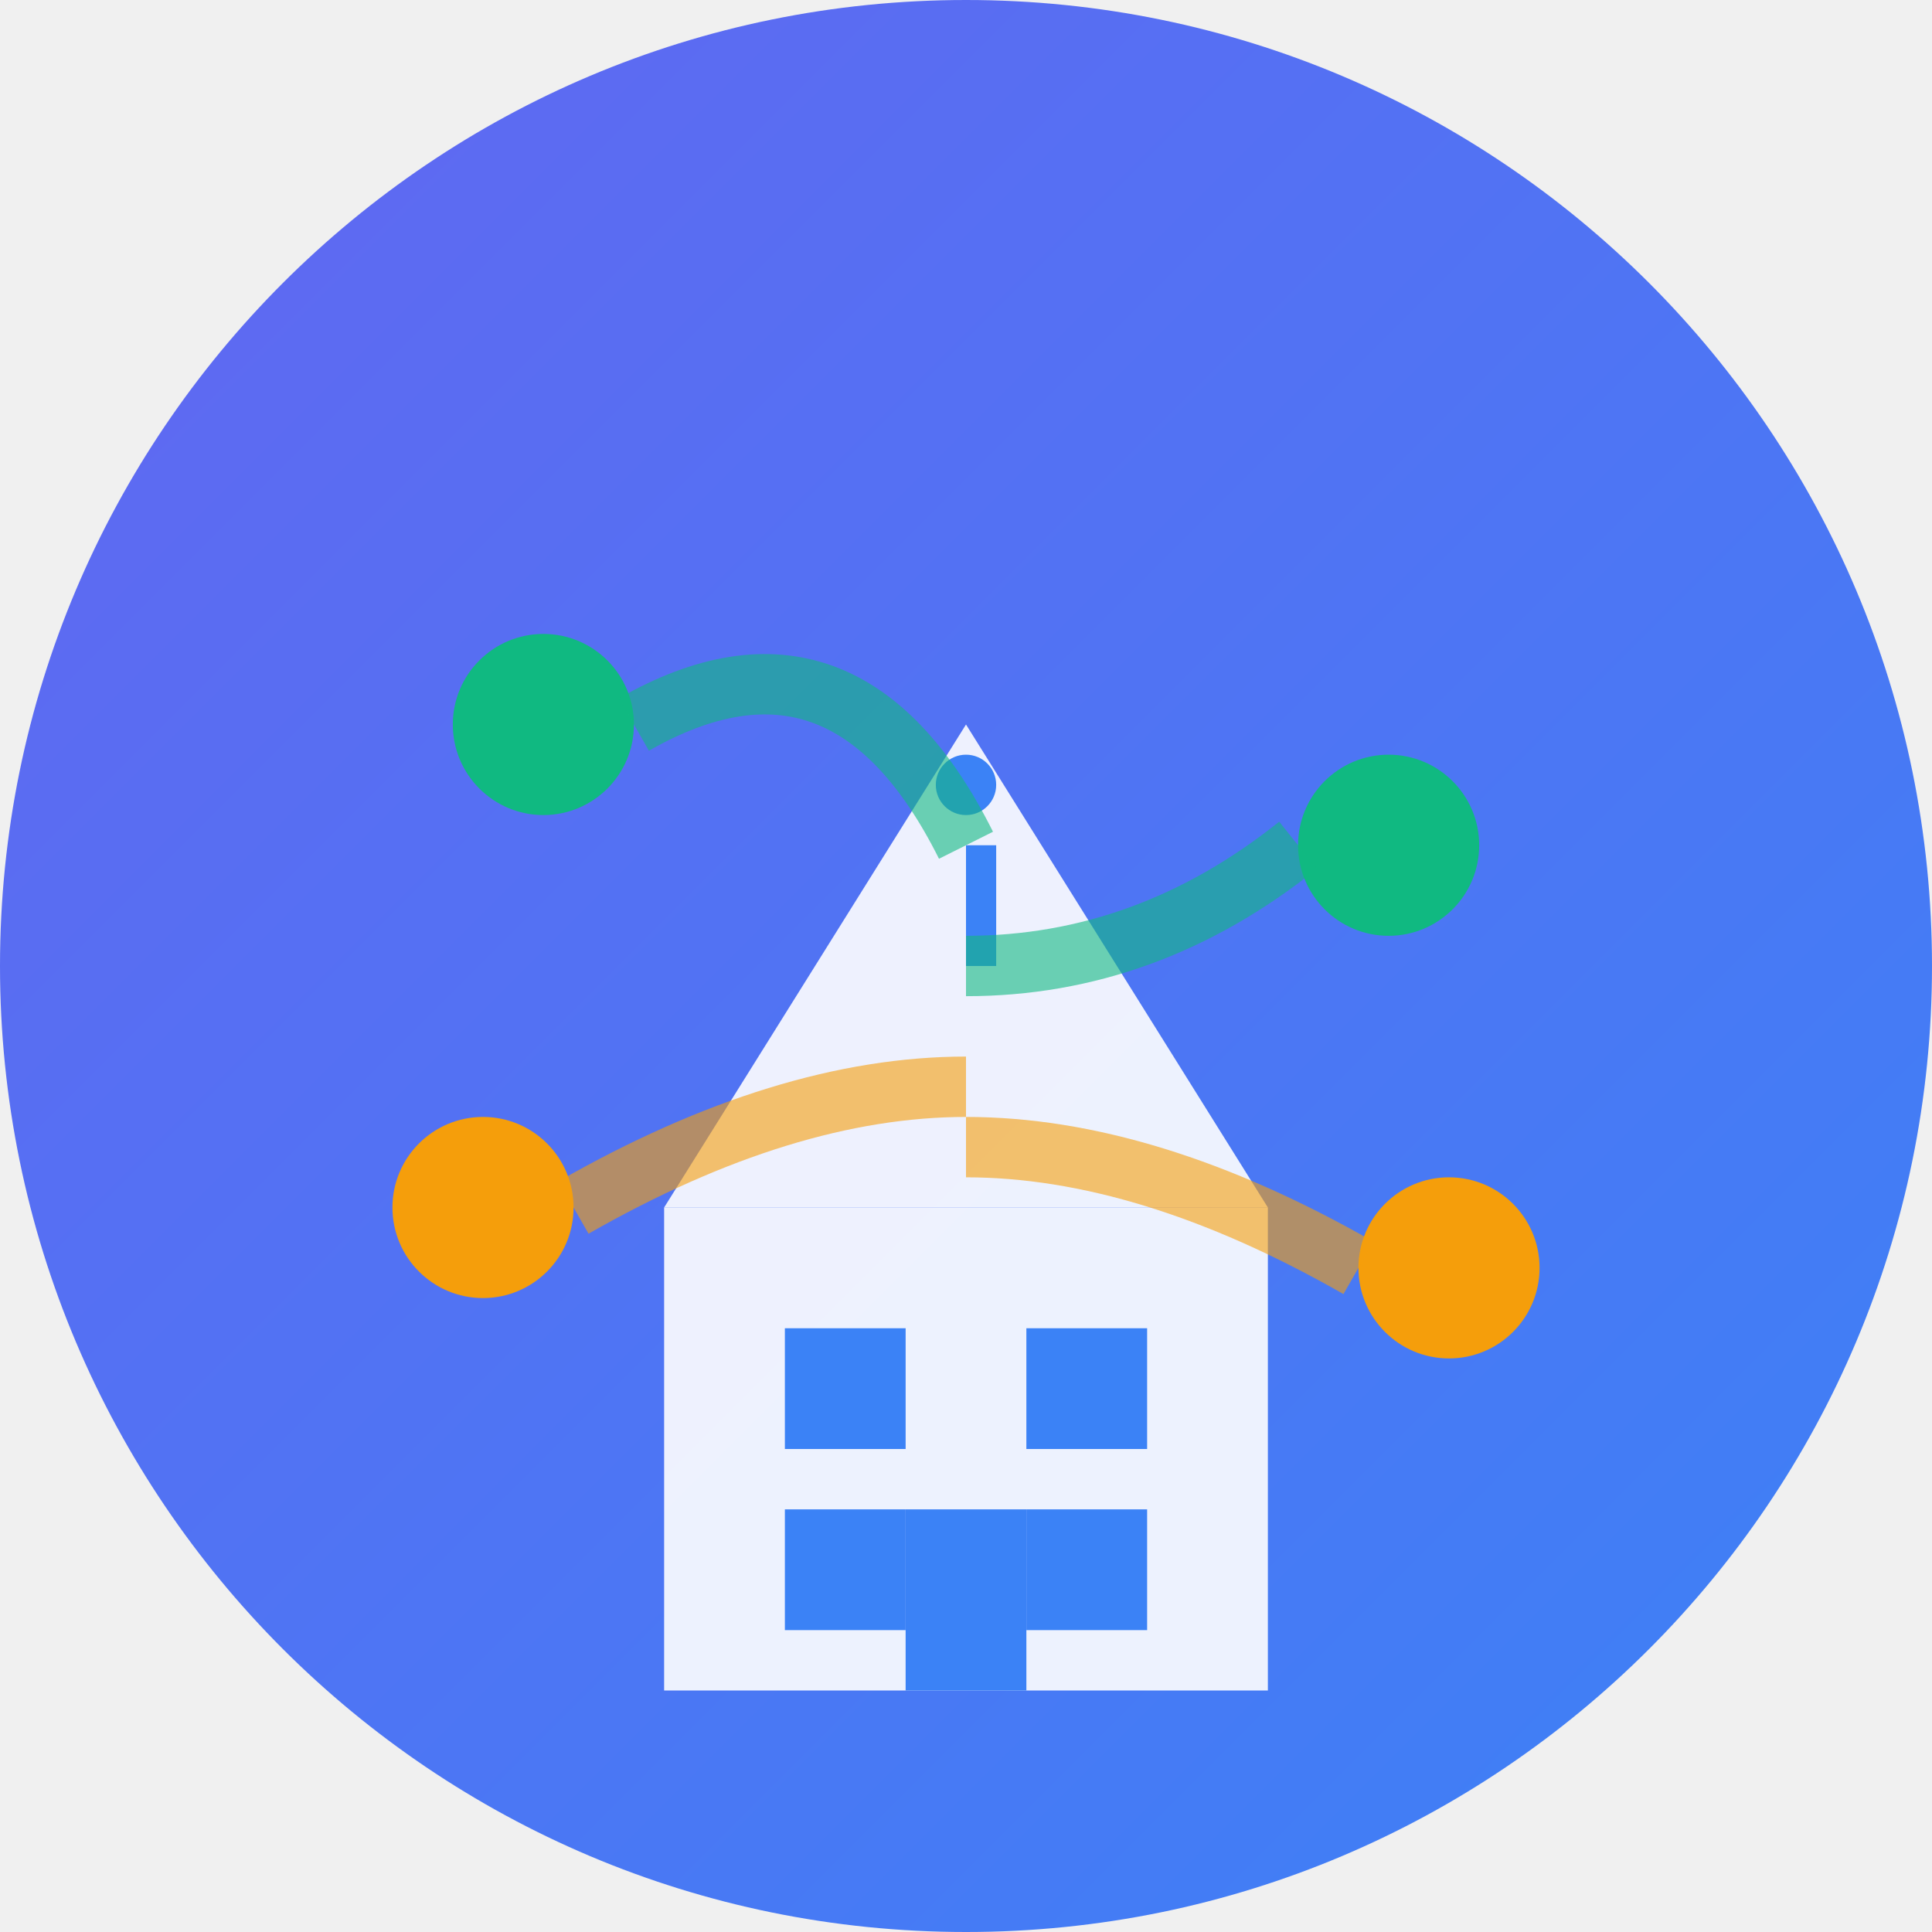
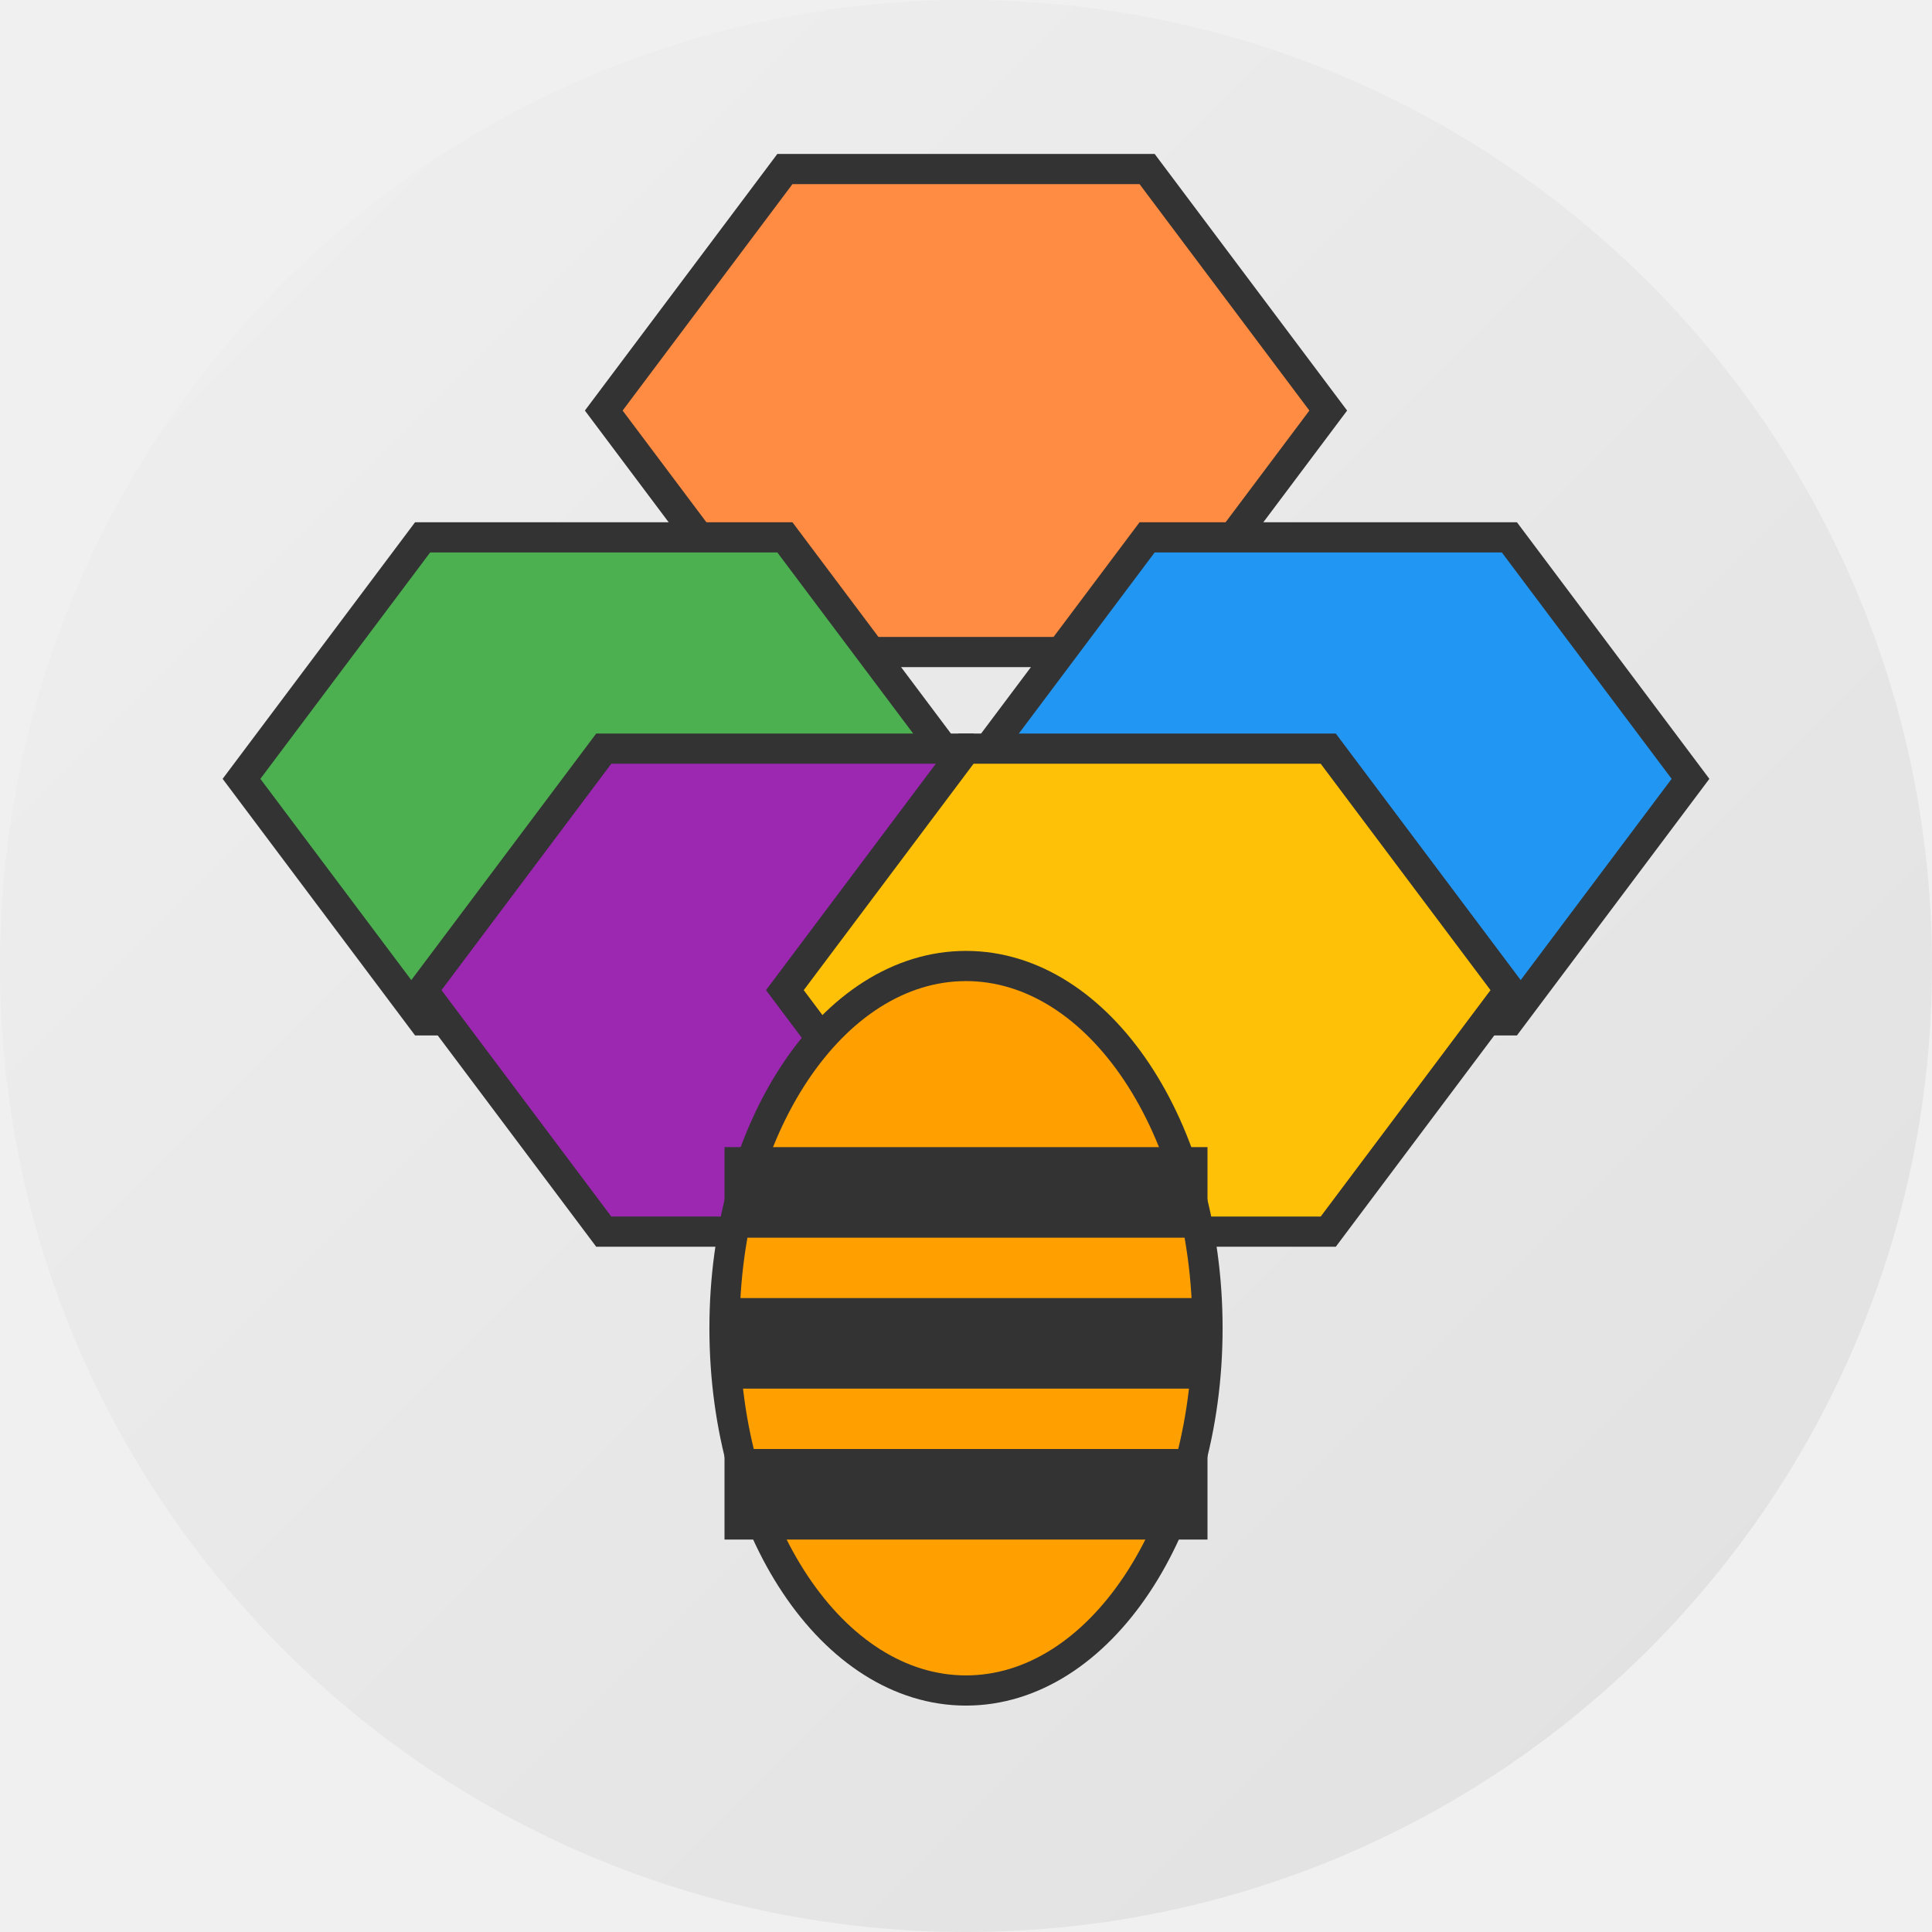
<svg xmlns="http://www.w3.org/2000/svg" width="64" height="64" viewBox="0 0 64 64" fill="none">
  <circle cx="32" cy="32" r="32" fill="url(#gradient)" />
-   <rect x="22" y="40" width="20" height="16" fill="white" opacity="0.9" />
-   <polygon points="22,40 32,24 42,40" fill="white" opacity="0.9" />
-   <rect x="26" y="44" width="4" height="4" fill="#3B82F6" />
-   <rect x="34" y="44" width="4" height="4" fill="#3B82F6" />
-   <rect x="26" y="50" width="4" height="4" fill="#3B82F6" />
-   <rect x="34" y="50" width="4" height="4" fill="#3B82F6" />
-   <rect x="30" y="50" width="4" height="6" fill="#3B82F6" />
-   <rect x="32" y="28" width="1" height="4" fill="#3B82F6" />
-   <circle cx="32" cy="26" r="1" fill="#3B82F6" />
-   <circle cx="18" cy="24" r="3" fill="#10B981" />
-   <circle cx="46" cy="28" r="3" fill="#10B981" />
-   <circle cx="16" cy="40" r="3" fill="#F59E0B" />
-   <circle cx="48" cy="42" r="3" fill="#F59E0B" />
-   <path d="M21 24 Q28 20, 32 28" stroke="#10B981" stroke-width="2" fill="none" opacity="0.6" />
-   <path d="M43 28 Q38 32, 32 32" stroke="#10B981" stroke-width="2" fill="none" opacity="0.6" />
-   <path d="M19 40 Q26 36, 32 36" stroke="#F59E0B" stroke-width="2" fill="none" opacity="0.6" />
-   <path d="M45 42 Q38 38, 32 38" stroke="#F59E0B" stroke-width="2" fill="none" opacity="0.6" />
+   <g transform="translate(32,16)">
+     <polygon points="-6,-10.4 6,-10.4 12,-2.4 6,5.6 -6,5.6 -12,-2.4" fill="#FF8C42" stroke="#333" stroke-width="1" />
+     <g transform="translate(-12,7)">
+       <polygon points="-6,-5.2 6,-5.2 12,2.8 6,10.8 -6,10.8 -12,2.8" fill="#4CAF50" stroke="#333" stroke-width="1" />
+     </g>
+     <g transform="translate(12,7)">
+       <polygon points="-6,-5.2 6,-5.2 12,2.8 6,10.8 -6,10.8 -12,2.8" fill="#2196F3" stroke="#333" stroke-width="1" />
+     </g>
+     <g transform="translate(-6,14)">
+       <polygon points="-6,-5.2 6,-5.2 12,2.8 6,10.8 -6,10.8 -12,2.8" fill="#9C27B0" stroke="#333" stroke-width="1" />
+     </g>
+     <g transform="translate(6,14)">
+       <polygon points="-6,-5.2 6,-5.2 12,2.8 6,10.8 -6,10.8 -12,2.8" fill="#FFC107" stroke="#333" stroke-width="1" />
+     </g>
+   </g>
+   <ellipse cx="32" cy="44" rx="8" ry="12" fill="#FFA000" stroke="#333" stroke-width="1" />
+   <rect x="24" y="38" width="16" height="3" fill="#333" />
+   <rect x="24" y="43" width="16" height="3" fill="#333" />
+   <rect x="24" y="48" width="16" height="3" fill="#333" />
  <defs>
    <linearGradient id="gradient" x1="0%" y1="0%" x2="100%" y2="100%">
-       <stop offset="0%" style="stop-color:#6366F1;stop-opacity:1" />
-       <stop offset="100%" style="stop-color:#3B82F6;stop-opacity:1" />
+       <stop offset="0%" style="stop-color:#f0f0f0;stop-opacity:1" />
+       <stop offset="100%" style="stop-color:#e0e0e0;stop-opacity:1" />
    </linearGradient>
  </defs>
</svg>
